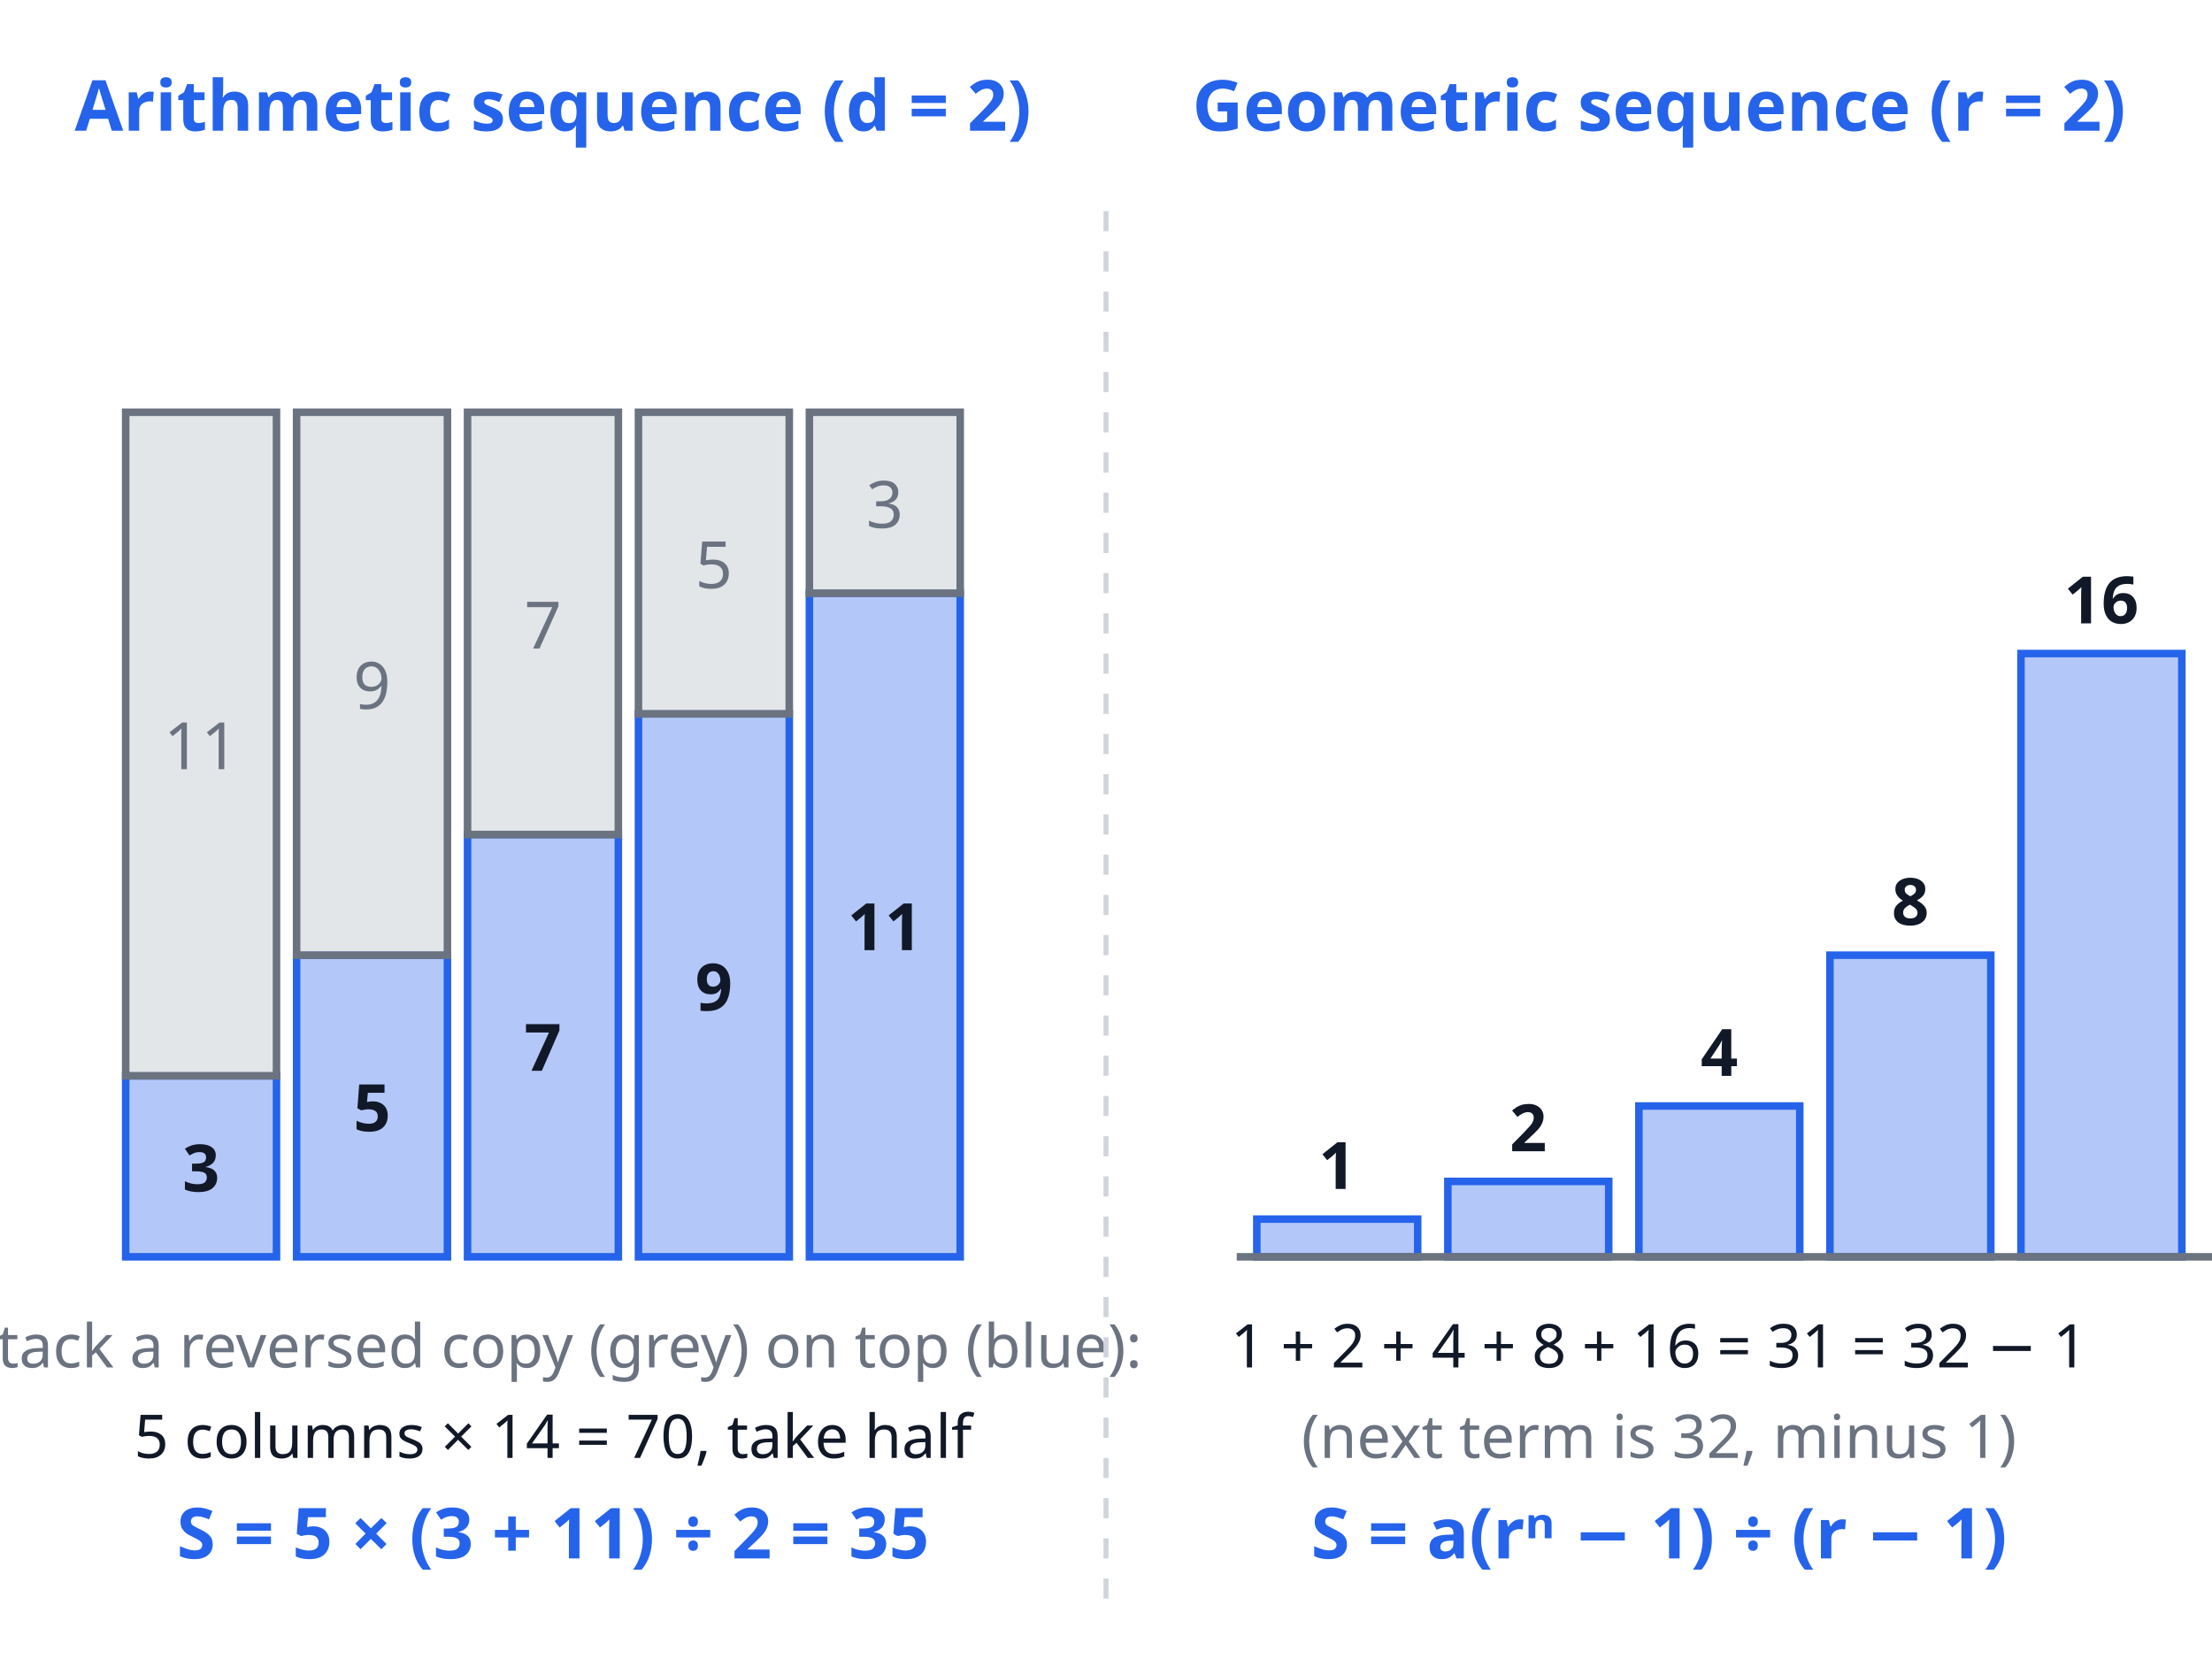
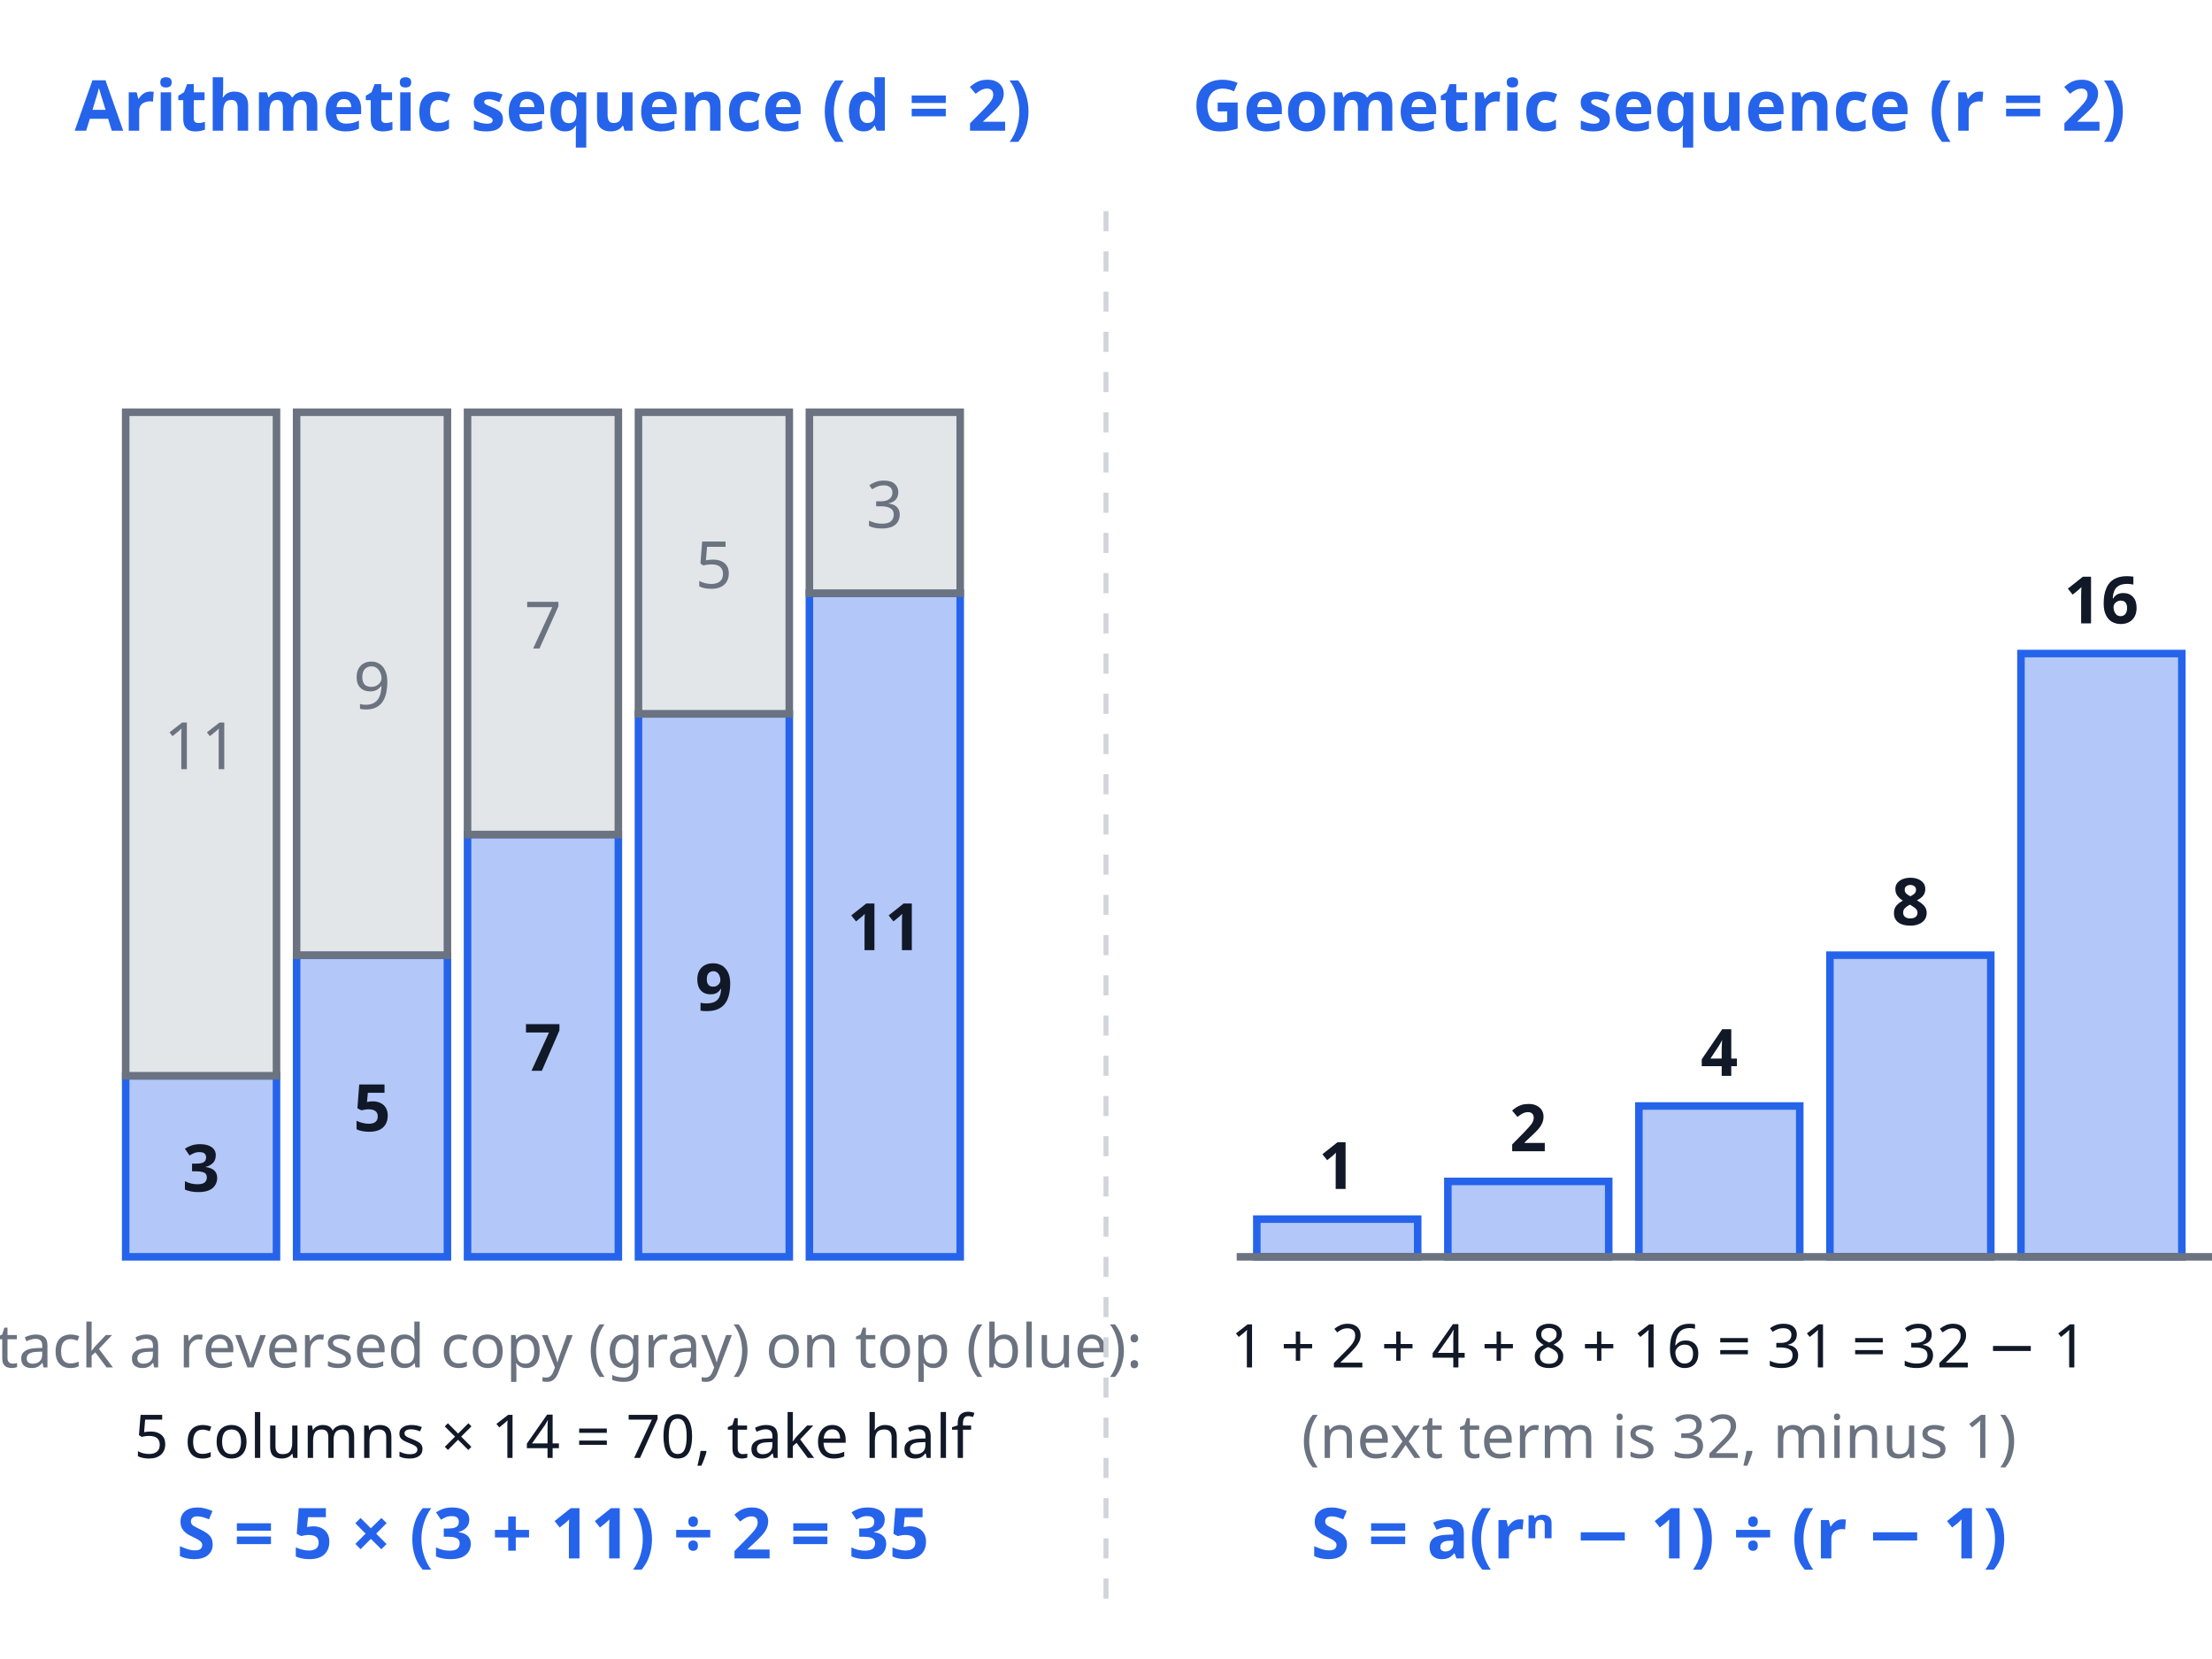
- <svg xmlns="http://www.w3.org/2000/svg" viewBox="0 0 440 330" role="img" aria-labelledby="t d">
+ <svg xmlns="http://www.w3.org/2000/svg" viewBox="0 0 440 330" role="img" aria-labeledby="t d">
  <rect x="0" y="0" width="440" height="330" fill="#ffffff" />
  <g font-family="sans-serif" fill="#111827">
    <text x="110.0" y="26.0" font-size="14" text-anchor="middle" fill="#2563eb" font-weight="bold">Arithmetic sequence (d = 2)</text>
    <text x="330.0" y="26.0" font-size="14" text-anchor="middle" fill="#2563eb" font-weight="bold">Geometric sequence (r = 2)</text>
    <rect x="25.0" y="214.0" width="30.0" height="36.0" fill="#2563eb" fill-opacity="0.35" stroke="#2563eb" stroke-width="1.5" />
    <rect x="25.0" y="82.0" width="30.0" height="132.0" fill="#d1d5db" fill-opacity="0.6" stroke="#6b7280" stroke-width="1.5" />
    <text x="40.0" y="237.0" font-size="13" text-anchor="middle" fill="#111827" font-weight="bold">3</text>
    <text x="40.0" y="153.0" font-size="13" text-anchor="middle" fill="#6b7280" font-weight="normal">11</text>
    <rect x="59.0" y="190.0" width="30.0" height="60.0" fill="#2563eb" fill-opacity="0.35" stroke="#2563eb" stroke-width="1.5" />
    <rect x="59.0" y="82.0" width="30.0" height="108.0" fill="#d1d5db" fill-opacity="0.6" stroke="#6b7280" stroke-width="1.5" />
    <text x="74.0" y="225.0" font-size="13" text-anchor="middle" fill="#111827" font-weight="bold">5</text>
    <text x="74.0" y="141.0" font-size="13" text-anchor="middle" fill="#6b7280" font-weight="normal">9</text>
    <rect x="93.0" y="166.0" width="30.0" height="84.0" fill="#2563eb" fill-opacity="0.35" stroke="#2563eb" stroke-width="1.5" />
    <rect x="93.0" y="82.0" width="30.0" height="84.0" fill="#d1d5db" fill-opacity="0.6" stroke="#6b7280" stroke-width="1.5" />
    <text x="108.0" y="213.0" font-size="13" text-anchor="middle" fill="#111827" font-weight="bold">7</text>
    <text x="108.0" y="129.0" font-size="13" text-anchor="middle" fill="#6b7280" font-weight="normal">7</text>
    <rect x="127.0" y="142.0" width="30.0" height="108.0" fill="#2563eb" fill-opacity="0.35" stroke="#2563eb" stroke-width="1.5" />
    <rect x="127.0" y="82.0" width="30.0" height="60.0" fill="#d1d5db" fill-opacity="0.6" stroke="#6b7280" stroke-width="1.5" />
    <text x="142.0" y="201.0" font-size="13" text-anchor="middle" fill="#111827" font-weight="bold">9</text>
    <text x="142.0" y="117.0" font-size="13" text-anchor="middle" fill="#6b7280" font-weight="normal">5</text>
    <rect x="161.0" y="118.0" width="30.0" height="132.0" fill="#2563eb" fill-opacity="0.35" stroke="#2563eb" stroke-width="1.5" />
    <rect x="161.0" y="82.0" width="30.0" height="36.0" fill="#d1d5db" fill-opacity="0.6" stroke="#6b7280" stroke-width="1.5" />
    <text x="176.0" y="189.0" font-size="13" text-anchor="middle" fill="#111827" font-weight="bold">11</text>
    <text x="176.0" y="105.0" font-size="13" text-anchor="middle" fill="#6b7280" font-weight="normal">3</text>
-     <text x="110.0" y="272.0" font-size="12" text-anchor="middle" fill="#6b7280" font-weight="normal">Stack a reversed copy (grey) on top (blue):</text>
+     <text x="110.0" y="272.0" font-size="12" text-anchor="middle" fill="#6b7280" font-weight="normal">Stack a reversed copy (gray) on top (blue):</text>
    <text x="110.0" y="290.0" font-size="12" text-anchor="middle" fill="#111827" font-weight="normal">5 columns × 14 = 70, take half</text>
    <text x="110.0" y="310.0" font-size="14" text-anchor="middle" fill="#2563eb" font-weight="bold">S = 5 × (3 + 11) ÷ 2 = 35</text>
    <rect x="250.0" y="242.5" width="32.0" height="7.5" fill="#2563eb" fill-opacity="0.35" stroke="#2563eb" stroke-width="1.5" />
    <text x="266.0" y="236.5" font-size="13" text-anchor="middle" fill="#111827" font-weight="bold">1</text>
    <rect x="288.0" y="235.0" width="32.0" height="15.0" fill="#2563eb" fill-opacity="0.35" stroke="#2563eb" stroke-width="1.5" />
    <text x="304.0" y="229.0" font-size="13" text-anchor="middle" fill="#111827" font-weight="bold">2</text>
    <rect x="326.0" y="220.0" width="32.0" height="30.0" fill="#2563eb" fill-opacity="0.35" stroke="#2563eb" stroke-width="1.5" />
    <text x="342.0" y="214.0" font-size="13" text-anchor="middle" fill="#111827" font-weight="bold">4</text>
    <rect x="364.0" y="190.0" width="32.0" height="60.0" fill="#2563eb" fill-opacity="0.35" stroke="#2563eb" stroke-width="1.5" />
    <text x="380.0" y="184.0" font-size="13" text-anchor="middle" fill="#111827" font-weight="bold">8</text>
    <rect x="402.0" y="130.0" width="32.0" height="120.0" fill="#2563eb" fill-opacity="0.35" stroke="#2563eb" stroke-width="1.5" />
    <text x="418.0" y="124.0" font-size="13" text-anchor="middle" fill="#111827" font-weight="bold">16</text>
    <line x1="246.0" y1="250.0" x2="440.0" y2="250.0" stroke="#6b7280" stroke-width="1.5" />
    <text x="330.0" y="272.0" font-size="12" text-anchor="middle" fill="#111827" font-weight="normal">1 + 2 + 4 + 8 + 16 = 31 = 32 − 1</text>
    <text x="330.0" y="290.0" font-size="12" text-anchor="middle" fill="#6b7280" font-weight="normal">(next term is 32, minus 1)</text>
    <text x="330.0" y="310.0" font-size="14" text-anchor="middle" fill="#2563eb" font-weight="bold">S = a(rⁿ − 1) ÷ (r − 1)</text>
    <line x1="220.0" y1="42.0" x2="220.0" y2="318.0" stroke="#d1d5db" stroke-width="1" stroke-dasharray="4 4" />
  </g>
</svg>
